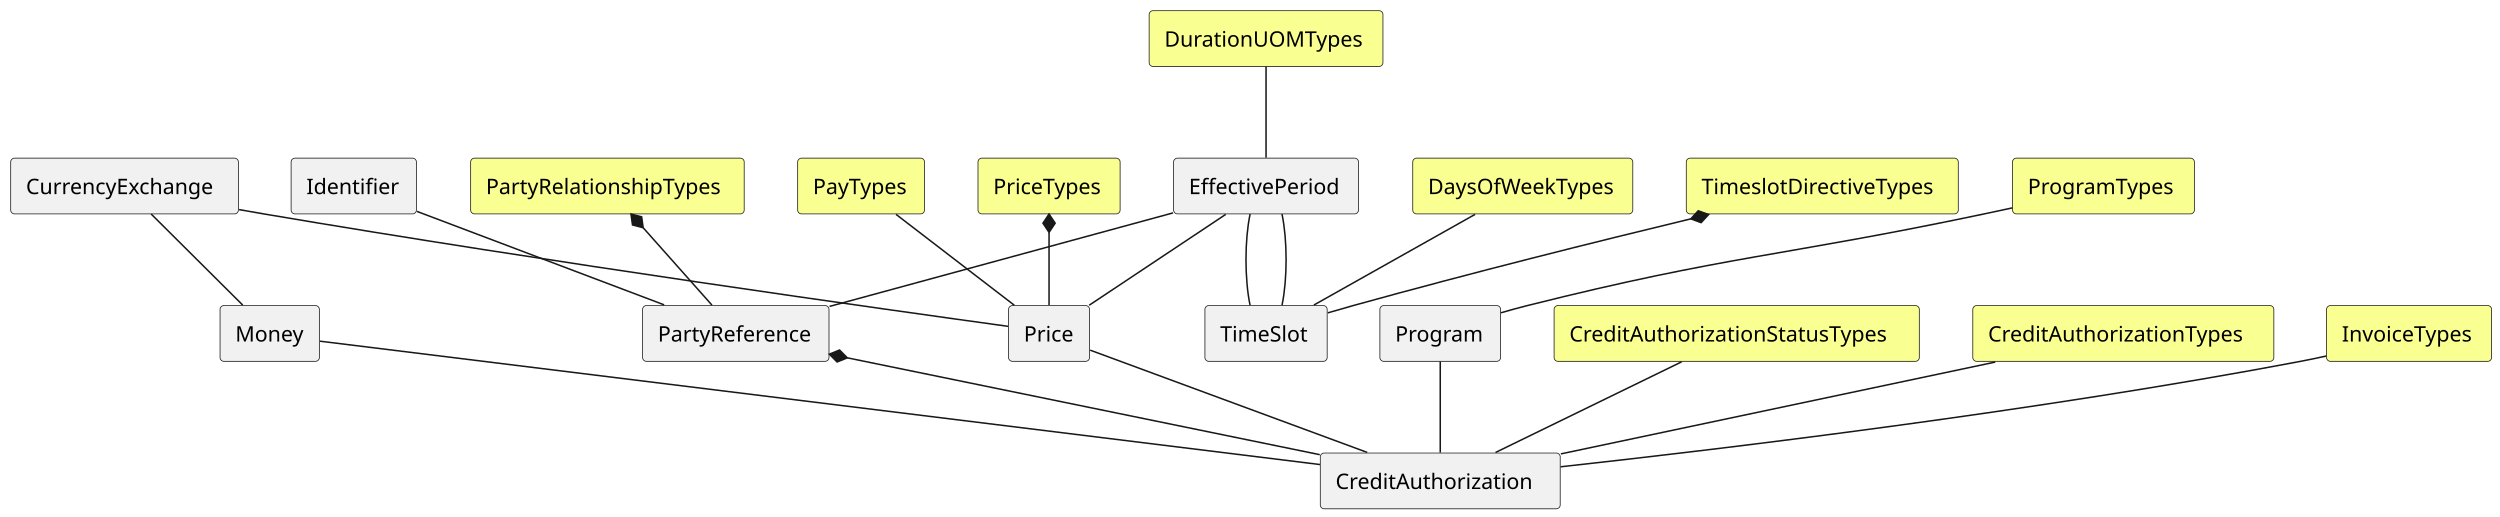
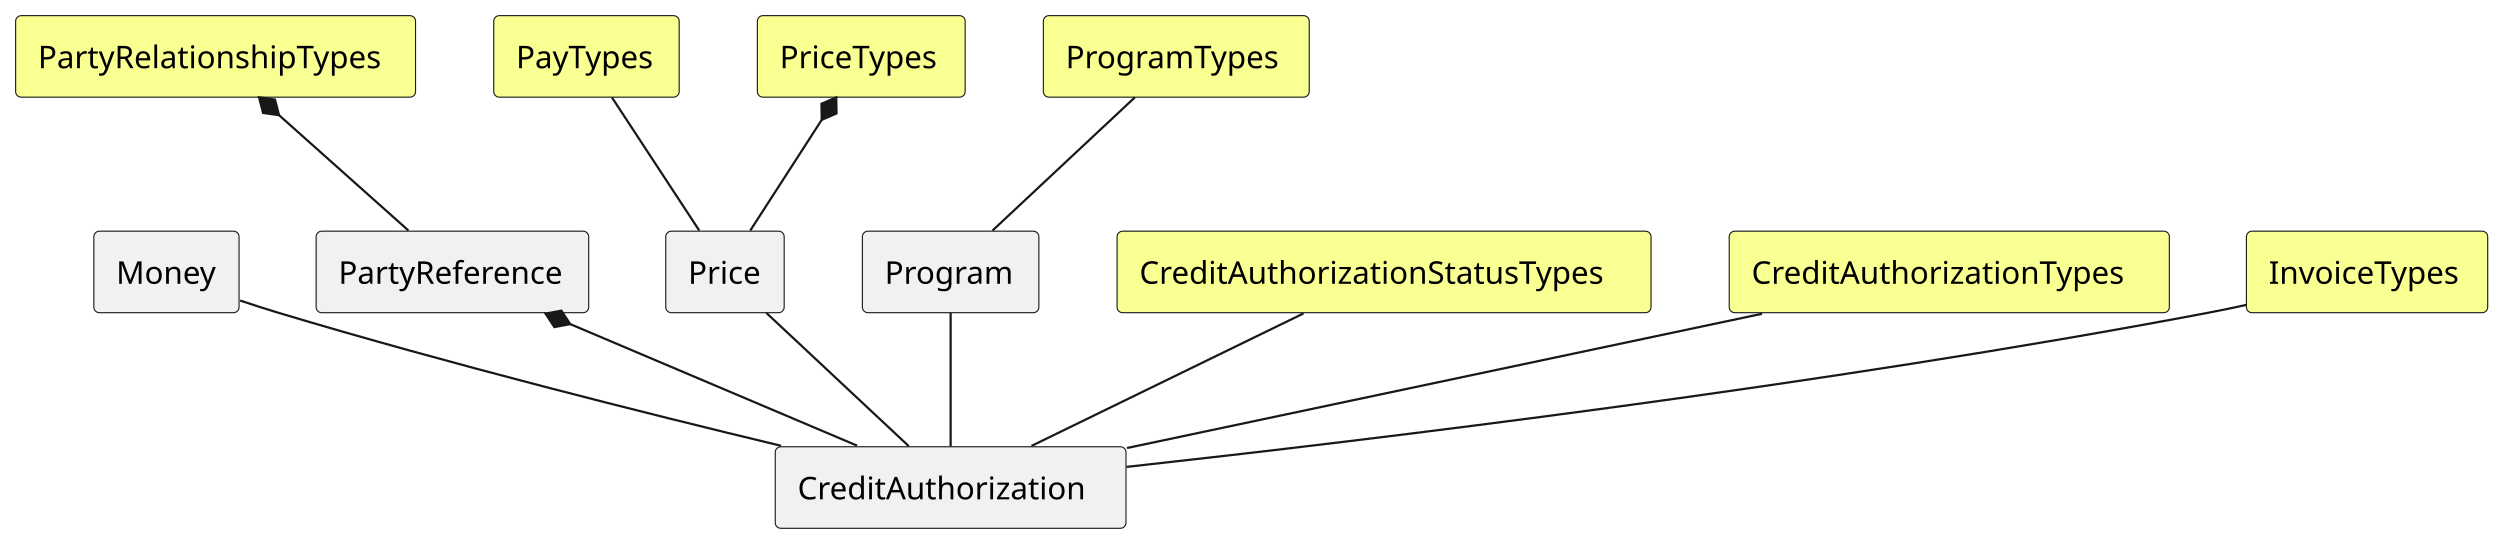
- <svg xmlns="http://www.w3.org/2000/svg" contentStyleType="text/css" height="338px" preserveAspectRatio="none" style="width:1636px;height:338px;background:#FFFFFF;" version="1.1" viewBox="0 0 1636 338" width="1636px" zoomAndPan="magnify">
+ <svg xmlns="http://www.w3.org/2000/svg" contentStyleType="text/css" height="242px" preserveAspectRatio="none" style="width:1119px;height:242px;background:#FFFFFF;" version="1.1" viewBox="0 0 1119 242" width="1119px" zoomAndPan="magnify">
  <defs />
  <g>
    <g id="elem_CreditAuthorization">
-       <rect fill="#F1F1F1" height="36.488" rx="2.5" ry="2.5" style="stroke:#181818;stroke-width:0.5;" width="157" x="864" y="296.46" />
-       <text fill="#000000" font-family="sans-serif" font-size="14" lengthAdjust="spacing" textLength="137" x="874" y="319.995">CreditAuthorization</text>
-     </g>
-     <g id="elem_CurrencyExchange">
-       <rect fill="#F1F1F1" height="36.488" rx="2.5" ry="2.5" style="stroke:#181818;stroke-width:0.5;" width="149" x="7" y="103.49" />
-       <text fill="#000000" font-family="sans-serif" font-size="14" lengthAdjust="spacing" textLength="129" x="17" y="127.025">CurrencyExchange</text>
-     </g>
-     <g id="elem_EffectivePeriod">
-       <rect fill="#F1F1F1" height="36.488" rx="2.5" ry="2.5" style="stroke:#181818;stroke-width:0.5;" width="121" x="768" y="103.49" />
-       <text fill="#000000" font-family="sans-serif" font-size="14" lengthAdjust="spacing" textLength="101" x="778" y="127.025">EffectivePeriod</text>
-     </g>
-     <g id="elem_Identifier">
-       <rect fill="#F1F1F1" height="36.488" rx="2.5" ry="2.5" style="stroke:#181818;stroke-width:0.5;" width="82" x="190.5" y="103.49" />
-       <text fill="#000000" font-family="sans-serif" font-size="14" lengthAdjust="spacing" textLength="62" x="200.5" y="127.025">Identifier</text>
+       <rect fill="#F1F1F1" height="36.488" rx="2.5" ry="2.5" style="stroke:#181818;stroke-width:0.5;" width="157" x="347" y="199.97" />
+       <text fill="#000000" font-family="sans-serif" font-size="14" lengthAdjust="spacing" textLength="137" x="357" y="223.505">CreditAuthorization</text>
    </g>
    <g id="elem_Money">
-       <rect fill="#F1F1F1" height="36.488" rx="2.5" ry="2.5" style="stroke:#181818;stroke-width:0.5;" width="65" x="144" y="199.97" />
-       <text fill="#000000" font-family="sans-serif" font-size="14" lengthAdjust="spacing" textLength="45" x="154" y="223.505">Money</text>
+       <rect fill="#F1F1F1" height="36.488" rx="2.5" ry="2.5" style="stroke:#181818;stroke-width:0.5;" width="65" x="42" y="103.48" />
+       <text fill="#000000" font-family="sans-serif" font-size="14" lengthAdjust="spacing" textLength="45" x="52" y="127.015">Money</text>
    </g>
    <g id="elem_PartyReference">
-       <rect fill="#F1F1F1" height="36.488" rx="2.5" ry="2.5" style="stroke:#181818;stroke-width:0.5;" width="122" x="420.5" y="199.97" />
-       <text fill="#000000" font-family="sans-serif" font-size="14" lengthAdjust="spacing" textLength="102" x="430.5" y="223.505">PartyReference</text>
+       <rect fill="#F1F1F1" height="36.488" rx="2.5" ry="2.5" style="stroke:#181818;stroke-width:0.5;" width="122" x="141.5" y="103.48" />
+       <text fill="#000000" font-family="sans-serif" font-size="14" lengthAdjust="spacing" textLength="102" x="151.5" y="127.015">PartyReference</text>
    </g>
    <g id="elem_Price">
-       <rect fill="#F1F1F1" height="36.488" rx="2.5" ry="2.5" style="stroke:#181818;stroke-width:0.5;" width="53" x="660" y="199.97" />
-       <text fill="#000000" font-family="sans-serif" font-size="14" lengthAdjust="spacing" textLength="33" x="670" y="223.505">Price</text>
+       <rect fill="#F1F1F1" height="36.488" rx="2.5" ry="2.5" style="stroke:#181818;stroke-width:0.5;" width="53" x="298" y="103.48" />
+       <text fill="#000000" font-family="sans-serif" font-size="14" lengthAdjust="spacing" textLength="33" x="308" y="127.015">Price</text>
    </g>
    <g id="elem_Program">
-       <rect fill="#F1F1F1" height="36.488" rx="2.5" ry="2.5" style="stroke:#181818;stroke-width:0.5;" width="79" x="903" y="199.97" />
-       <text fill="#000000" font-family="sans-serif" font-size="14" lengthAdjust="spacing" textLength="59" x="913" y="223.505">Program</text>
-     </g>
-     <g id="elem_TimeSlot">
-       <rect fill="#F1F1F1" height="36.488" rx="2.5" ry="2.5" style="stroke:#181818;stroke-width:0.5;" width="80" x="788.5" y="199.97" />
-       <text fill="#000000" font-family="sans-serif" font-size="14" lengthAdjust="spacing" textLength="60" x="798.5" y="223.505">TimeSlot</text>
+       <rect fill="#F1F1F1" height="36.488" rx="2.5" ry="2.5" style="stroke:#181818;stroke-width:0.5;" width="79" x="386" y="103.48" />
+       <text fill="#000000" font-family="sans-serif" font-size="14" lengthAdjust="spacing" textLength="59" x="396" y="127.015">Program</text>
    </g>
    <g id="elem_CreditAuthorizationStatusTypes">
-       <rect fill="#FAFF91" height="36.488" rx="2.5" ry="2.5" style="stroke:#181818;stroke-width:0.5;" width="239" x="1017" y="199.97" />
-       <text fill="#000000" font-family="sans-serif" font-size="14" lengthAdjust="spacing" textLength="219" x="1027" y="223.505">CreditAuthorizationStatusTypes</text>
+       <rect fill="#FAFF91" height="36.488" rx="2.5" ry="2.5" style="stroke:#181818;stroke-width:0.5;" width="239" x="500" y="103.48" />
+       <text fill="#000000" font-family="sans-serif" font-size="14" lengthAdjust="spacing" textLength="219" x="510" y="127.015">CreditAuthorizationStatusTypes</text>
    </g>
    <g id="elem_CreditAuthorizationTypes">
-       <rect fill="#FAFF91" height="36.488" rx="2.5" ry="2.5" style="stroke:#181818;stroke-width:0.5;" width="197" x="1291" y="199.97" />
-       <text fill="#000000" font-family="sans-serif" font-size="14" lengthAdjust="spacing" textLength="177" x="1301" y="223.505">CreditAuthorizationTypes</text>
-     </g>
-     <g id="elem_DaysOfWeekTypes">
-       <rect fill="#FAFF91" height="36.488" rx="2.5" ry="2.5" style="stroke:#181818;stroke-width:0.5;" width="144" x="924.5" y="103.49" />
-       <text fill="#000000" font-family="sans-serif" font-size="14" lengthAdjust="spacing" textLength="124" x="934.5" y="127.025">DaysOfWeekTypes</text>
-     </g>
-     <g id="elem_DurationUOMTypes">
-       <rect fill="#FAFF91" height="36.488" rx="2.5" ry="2.5" style="stroke:#181818;stroke-width:0.5;" width="153" x="752" y="7" />
-       <text fill="#000000" font-family="sans-serif" font-size="14" lengthAdjust="spacing" textLength="133" x="762" y="30.535">DurationUOMTypes</text>
+       <rect fill="#FAFF91" height="36.488" rx="2.5" ry="2.5" style="stroke:#181818;stroke-width:0.5;" width="197" x="774" y="103.48" />
+       <text fill="#000000" font-family="sans-serif" font-size="14" lengthAdjust="spacing" textLength="177" x="784" y="127.015">CreditAuthorizationTypes</text>
    </g>
    <g id="elem_InvoiceTypes">
-       <rect fill="#FAFF91" height="36.488" rx="2.5" ry="2.5" style="stroke:#181818;stroke-width:0.5;" width="108" x="1522.5" y="199.97" />
-       <text fill="#000000" font-family="sans-serif" font-size="14" lengthAdjust="spacing" textLength="88" x="1532.5" y="223.505">InvoiceTypes</text>
+       <rect fill="#FAFF91" height="36.488" rx="2.5" ry="2.5" style="stroke:#181818;stroke-width:0.5;" width="108" x="1005.5" y="103.48" />
+       <text fill="#000000" font-family="sans-serif" font-size="14" lengthAdjust="spacing" textLength="88" x="1015.5" y="127.015">InvoiceTypes</text>
    </g>
    <g id="elem_PartyRelationshipTypes">
-       <rect fill="#FAFF91" height="36.488" rx="2.5" ry="2.5" style="stroke:#181818;stroke-width:0.5;" width="179" x="308" y="103.49" />
-       <text fill="#000000" font-family="sans-serif" font-size="14" lengthAdjust="spacing" textLength="159" x="318" y="127.025">PartyRelationshipTypes</text>
+       <rect fill="#FAFF91" height="36.488" rx="2.5" ry="2.5" style="stroke:#181818;stroke-width:0.5;" width="179" x="7" y="7" />
+       <text fill="#000000" font-family="sans-serif" font-size="14" lengthAdjust="spacing" textLength="159" x="17" y="30.535">PartyRelationshipTypes</text>
    </g>
    <g id="elem_PayTypes">
-       <rect fill="#FAFF91" height="36.488" rx="2.5" ry="2.5" style="stroke:#181818;stroke-width:0.5;" width="83" x="522" y="103.49" />
-       <text fill="#000000" font-family="sans-serif" font-size="14" lengthAdjust="spacing" textLength="63" x="532" y="127.025">PayTypes</text>
+       <rect fill="#FAFF91" height="36.488" rx="2.5" ry="2.5" style="stroke:#181818;stroke-width:0.5;" width="83" x="221" y="7" />
+       <text fill="#000000" font-family="sans-serif" font-size="14" lengthAdjust="spacing" textLength="63" x="231" y="30.535">PayTypes</text>
    </g>
    <g id="elem_PriceTypes">
-       <rect fill="#FAFF91" height="36.488" rx="2.5" ry="2.5" style="stroke:#181818;stroke-width:0.5;" width="93" x="640" y="103.49" />
-       <text fill="#000000" font-family="sans-serif" font-size="14" lengthAdjust="spacing" textLength="73" x="650" y="127.025">PriceTypes</text>
+       <rect fill="#FAFF91" height="36.488" rx="2.5" ry="2.5" style="stroke:#181818;stroke-width:0.5;" width="93" x="339" y="7" />
+       <text fill="#000000" font-family="sans-serif" font-size="14" lengthAdjust="spacing" textLength="73" x="349" y="30.535">PriceTypes</text>
    </g>
    <g id="elem_ProgramTypes">
-       <rect fill="#FAFF91" height="36.488" rx="2.5" ry="2.5" style="stroke:#181818;stroke-width:0.5;" width="119" x="1317" y="103.49" />
-       <text fill="#000000" font-family="sans-serif" font-size="14" lengthAdjust="spacing" textLength="99" x="1327" y="127.025">ProgramTypes</text>
-     </g>
-     <g id="elem_TimeslotDirectiveTypes">
-       <rect fill="#FAFF91" height="36.488" rx="2.5" ry="2.5" style="stroke:#181818;stroke-width:0.5;" width="178" x="1103.5" y="103.49" />
-       <text fill="#000000" font-family="sans-serif" font-size="14" lengthAdjust="spacing" textLength="158" x="1113.5" y="127.025">TimeslotDirectiveTypes</text>
+       <rect fill="#FAFF91" height="36.488" rx="2.5" ry="2.5" style="stroke:#181818;stroke-width:0.5;" width="119" x="467" y="7" />
+       <text fill="#000000" font-family="sans-serif" font-size="14" lengthAdjust="spacing" textLength="99" x="477" y="30.535">ProgramTypes</text>
    </g>
    <g id="link_CreditAuthorizationStatusTypes_CreditAuthorization">
-       <path d="M1100.46,236.77 C1065.73,253.69 1013.45,279.15 978.67,296.09 " fill="none" id="CreditAuthorizationStatusTypes-CreditAuthorization" style="stroke:#181818;stroke-width:1.0;" />
+       <path d="M583.46,140.28 C548.73,157.2 496.45,182.66 461.67,199.6 " fill="none" id="CreditAuthorizationStatusTypes-CreditAuthorization" style="stroke:#181818;stroke-width:1.0;" />
    </g>
    <g id="link_CreditAuthorizationTypes_CreditAuthorization">
-       <path d="M1305.69,236.93 C1224.16,254.17 1101.24,280.15 1021.42,297.02 " fill="none" id="CreditAuthorizationTypes-CreditAuthorization" style="stroke:#181818;stroke-width:1.0;" />
-     </g>
-     <g id="link_CurrencyExchange_Money">
-       <path d="M98.92,140.06 C115.96,157 141.76,182.66 158.86,199.68 " fill="none" id="CurrencyExchange-Money" style="stroke:#181818;stroke-width:1.0;" />
-     </g>
-     <g id="link_CurrencyExchange_Price">
-       <path d="M156.44,137.17 C161.87,138.14 167.27,139.08 172.5,139.97 C358.44,171.55 583.36,203.05 659.69,213.56 " fill="none" id="CurrencyExchange-Price" style="stroke:#181818;stroke-width:1.0;" />
-     </g>
-     <g id="link_DaysOfWeekTypes_TimeSlot">
-       <path d="M965.29,140.28 C935.21,157.2 889.94,182.66 859.82,199.6 " fill="none" id="DaysOfWeekTypes-TimeSlot" style="stroke:#181818;stroke-width:1.0;" />
-     </g>
-     <g id="link_DurationUOMTypes_EffectivePeriod">
-       <path d="M828.5,43.57 C828.5,60.51 828.5,86.17 828.5,103.19 " fill="none" id="DurationUOMTypes-EffectivePeriod" style="stroke:#181818;stroke-width:1.0;" />
-     </g>
-     <g id="link_EffectivePeriod_PartyReference">
-       <path d="M767.66,139.3 C704.49,156.5 606.21,183.26 542.85,200.51 " fill="none" id="EffectivePeriod-PartyReference" style="stroke:#181818;stroke-width:1.0;" />
-     </g>
-     <g id="link_EffectivePeriod_Price">
-       <path d="M802.12,140.28 C776.62,157.25 738.19,182.82 712.74,199.76 " fill="none" id="EffectivePeriod-Price" style="stroke:#181818;stroke-width:1.0;" />
-     </g>
-     <g id="link_EffectivePeriod_TimeSlot">
-       <path d="M818.07,140.06 C814.49,157 814.48,182.66 818.03,199.68 " fill="none" id="EffectivePeriod-TimeSlot" style="stroke:#181818;stroke-width:1.0;" />
-     </g>
-     <g id="link_TimeSlot_EffectivePeriod">
-       <path d="M838.97,199.68 C842.52,182.66 842.51,157 838.93,140.06 " fill="none" id="TimeSlot-EffectivePeriod" style="stroke:#181818;stroke-width:1.0;" />
-     </g>
-     <g id="link_Identifier_PartyReference">
-       <path d="M272.78,138.33 C317.3,155.16 388.04,181.89 434.62,199.5 " fill="none" id="Identifier-PartyReference" style="stroke:#181818;stroke-width:1.0;" />
+       <path d="M788.69,140.44 C707.16,157.68 584.24,183.66 504.42,200.53 " fill="none" id="CreditAuthorizationTypes-CreditAuthorization" style="stroke:#181818;stroke-width:1.0;" />
    </g>
    <g id="link_InvoiceTypes_CreditAuthorization">
-       <path d="M1522.35,232.97 C1516.68,234.23 1510.98,235.42 1505.5,236.46 C1333.93,268.98 1130.47,293.46 1021.24,305.47 " fill="none" id="InvoiceTypes-CreditAuthorization" style="stroke:#181818;stroke-width:1.0;" />
+       <path d="M1005.35,136.48 C999.68,137.74 993.98,138.93 988.5,139.97 C816.93,172.49 613.47,196.97 504.24,208.98 " fill="none" id="InvoiceTypes-CreditAuthorization" style="stroke:#181818;stroke-width:1.0;" />
    </g>
    <g id="link_Money_CreditAuthorization">
-       <path d="M209.41,223.28 C322.74,237.26 698.86,283.65 863.81,304 " fill="none" id="Money-CreditAuthorization" style="stroke:#181818;stroke-width:1.0;" />
+       <path d="M107.46,134.52 C113.12,136.42 118.96,138.31 124.5,139.97 C200.46,162.78 288.43,184.86 349.57,199.53 " fill="none" id="Money-CreditAuthorization" style="stroke:#181818;stroke-width:1.0;" />
    </g>
    <g id="link_PartyReference_CreditAuthorization">
-       <path d="M554.475,234.171 C637.135,251.12 772.78,278.92 863.65,297.54 " fill="none" id="PartyReference-backto-CreditAuthorization" style="stroke:#181818;stroke-width:1.0;" />
-       <polygon fill="#181818" points="542.72,231.76,547.794,236.884,554.475,234.171,549.401,229.047,542.72,231.76" style="stroke:#181818;stroke-width:1.0;" />
+       <path d="M255.229,145.071 C295.069,161.952 343.75,182.58 383.64,199.48 " fill="none" id="PartyReference-backto-CreditAuthorization" style="stroke:#181818;stroke-width:1.0;" />
+       <polygon fill="#181818" points="244.18,140.39,248.144,146.414,255.229,145.071,251.265,139.048,244.18,140.39" style="stroke:#181818;stroke-width:1.0;" />
    </g>
    <g id="link_PartyRelationshipTypes_PartyReference">
-       <path d="M420.883,149.028 C435.943,165.968 450.78,182.66 465.91,199.68 " fill="none" id="PartyRelationshipTypes-backto-PartyReference" style="stroke:#181818;stroke-width:1.0;" />
-       <polygon fill="#181818" points="412.91,140.06,413.907,147.202,420.883,149.028,419.886,141.887,412.91,140.06" style="stroke:#181818;stroke-width:1.0;" />
+       <path d="M124.899,51.553 C143.909,68.493 163.74,86.17 182.82,103.19 " fill="none" id="PartyRelationshipTypes-backto-PartyReference" style="stroke:#181818;stroke-width:1.0;" />
+       <polygon fill="#181818" points="115.94,43.57,117.758,50.548,124.899,51.553,123.081,44.575,115.94,43.57" style="stroke:#181818;stroke-width:1.0;" />
    </g>
    <g id="link_PayTypes_Price">
-       <path d="M586.35,140.28 C608.44,157.25 641.72,182.82 663.78,199.76 " fill="none" id="PayTypes-Price" style="stroke:#181818;stroke-width:1.0;" />
+       <path d="M273.87,43.57 C284.99,60.51 301.83,86.17 312.99,103.19 " fill="none" id="PayTypes-Price" style="stroke:#181818;stroke-width:1.0;" />
    </g>
    <g id="link_Price_CreditAuthorization">
-       <path d="M713.41,229.15 C756.42,245.02 841.22,276.32 894.71,296.07 " fill="none" id="Price-CreditAuthorization" style="stroke:#181818;stroke-width:1.0;" />
+       <path d="M343.02,140.06 C361.13,157 388.56,182.66 406.75,199.68 " fill="none" id="Price-CreditAuthorization" style="stroke:#181818;stroke-width:1.0;" />
    </g>
    <g id="link_PriceTypes_Price">
-       <path d="M686.5,152.06 C686.5,169 686.5,182.66 686.5,199.68 " fill="none" id="PriceTypes-backto-Price" style="stroke:#181818;stroke-width:1.0;" />
-       <polygon fill="#181818" points="686.5,140.06,682.5,146.06,686.5,152.06,690.5,146.06,686.5,140.06" style="stroke:#181818;stroke-width:1.0;" />
+       <path d="M367.8,53.651 C356.86,70.591 346.81,86.17 335.82,103.19 " fill="none" id="PriceTypes-backto-Price" style="stroke:#181818;stroke-width:1.0;" />
+       <polygon fill="#181818" points="374.31,43.57,367.695,46.44,367.8,53.651,374.415,50.78,374.31,43.57" style="stroke:#181818;stroke-width:1.0;" />
    </g>
    <g id="link_Program_CreditAuthorization">
-       <path d="M942.5,236.55 C942.5,253.49 942.5,279.15 942.5,296.17 " fill="none" id="Program-CreditAuthorization" style="stroke:#181818;stroke-width:1.0;" />
+       <path d="M425.5,140.06 C425.5,157 425.5,182.66 425.5,199.68 " fill="none" id="Program-CreditAuthorization" style="stroke:#181818;stroke-width:1.0;" />
    </g>
    <g id="link_ProgramTypes_Program">
-       <path d="M1316.9,136.03 C1310.69,137.38 1304.47,138.71 1298.5,139.97 C1165.88,167.94 1130.96,166.98 999.5,199.97 C993.88,201.38 988,203 982.23,204.67 " fill="none" id="ProgramTypes-Program" style="stroke:#181818;stroke-width:1.0;" />
-     </g>
-     <g id="link_TimeslotDirectiveTypes_TimeSlot">
-       <path d="M1106.446,143.218 C1044.116,158.278 964.55,178.08 885.5,199.97 C880.12,201.46 874.47,203.09 868.91,204.73 " fill="none" id="TimeslotDirectiveTypes-backto-TimeSlot" style="stroke:#181818;stroke-width:1.0;" />
-       <polygon fill="#181818" points="1118.11,140.4,1111.338,137.921,1106.446,143.218,1113.217,145.697,1118.11,140.4" style="stroke:#181818;stroke-width:1.0;" />
+       <path d="M507.98,43.57 C489.87,60.51 462.44,86.17 444.25,103.19 " fill="none" id="ProgramTypes-Program" style="stroke:#181818;stroke-width:1.0;" />
    </g>
  </g>
</svg>
